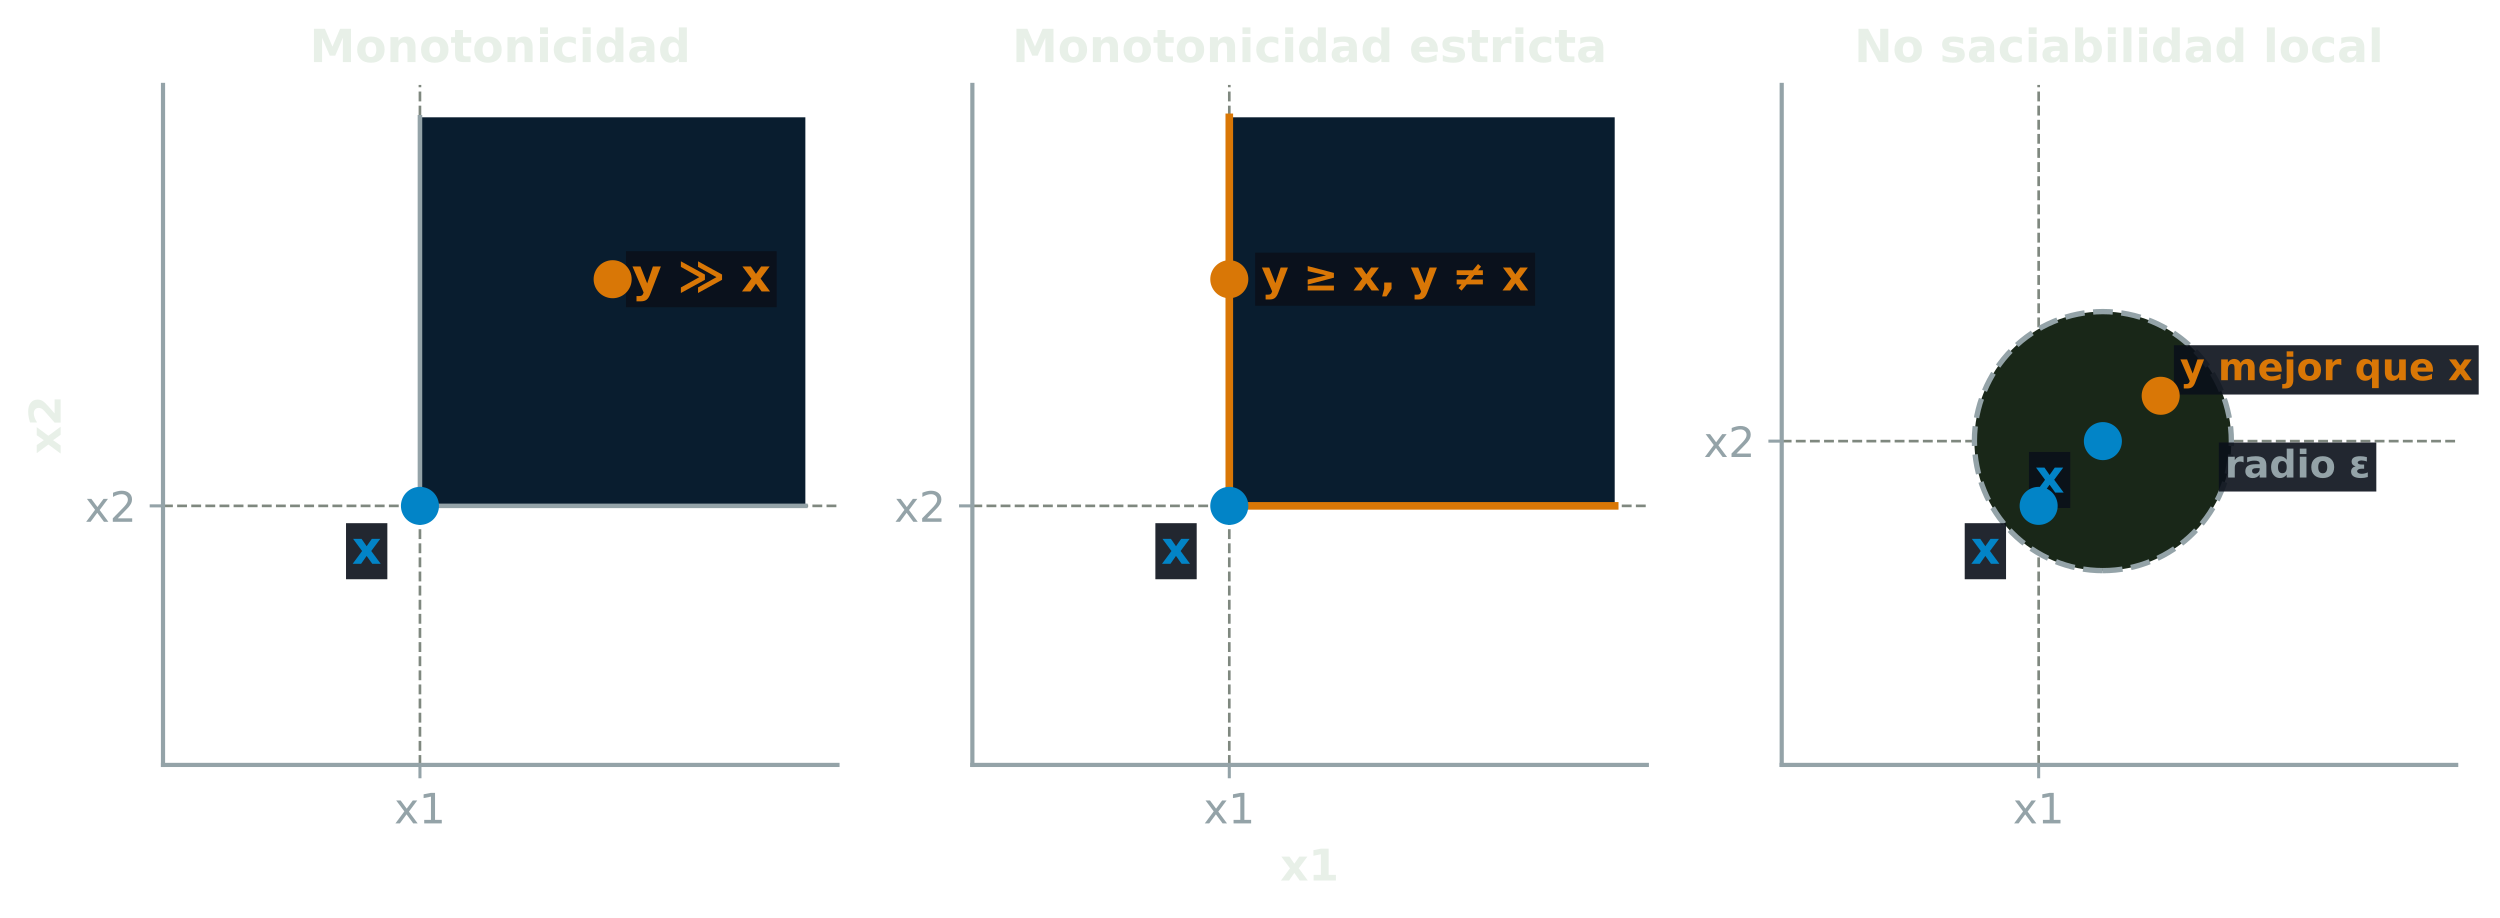
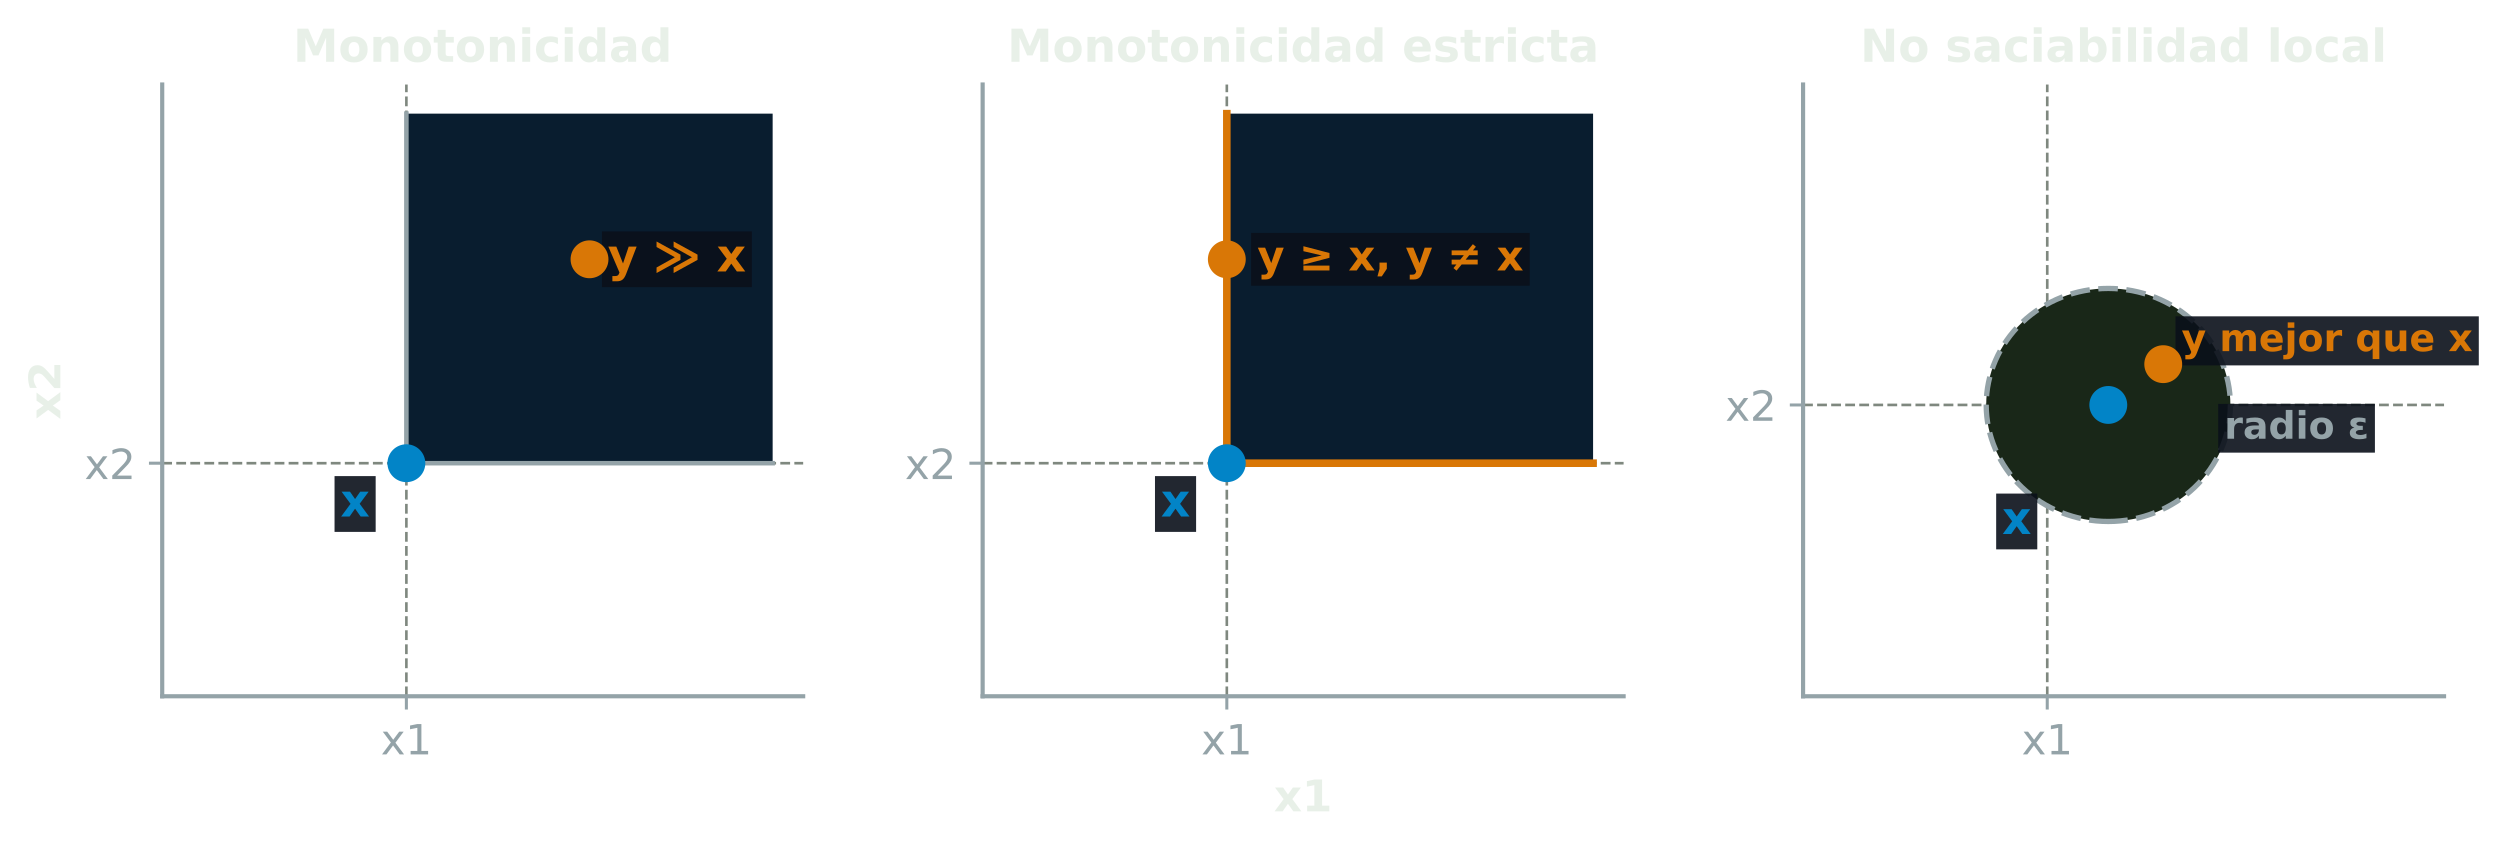
- <svg xmlns="http://www.w3.org/2000/svg" xmlns:xlink="http://www.w3.org/1999/xlink" width="656.997pt" height="240.998pt" viewBox="0 0 656.997 240.998" version="1.1">
+ <svg xmlns="http://www.w3.org/2000/svg" xmlns:xlink="http://www.w3.org/1999/xlink" width="660.259pt" height="223.862pt" viewBox="0 0 660.259 223.862" version="1.1">
  <defs>
    <style type="text/css">*{stroke-linejoin: round; stroke-linecap: butt}</style>
  </defs>
  <g id="figure_1">
    <g id="patch_1">
-       <path d="M 0 240.998  L 656.997 240.998  L 656.997 0  L 0 0  L 0 240.998  z " style="fill: none; opacity: 0" />
+       <path d="M 0 223.862  L 660.259 223.862  L 660.259 0  L 0 0  L 0 223.862  z " style="fill: none; opacity: 0" />
    </g>
    <g id="axes_1">
      <g id="patch_2">
-         <path d="M 42.839 201.022  L 220.086 201.022  L 220.086 22.318  L 42.839 22.318  L 42.839 201.022  z " style="fill: none" />
+         <path d="M 42.839 183.886  L 212.12 183.886  L 212.12 22.318  L 42.839 22.318  L 42.839 183.886  z " style="fill: none" />
      </g>
      <g id="patch_3">
-         <path d="M 110.362 132.944  L 211.646 132.944  L 211.646 30.828  L 110.362 30.828  z " clip-path="url(#pd3f8dc6377)" style="fill: #091d2f" />
+         <path d="M 107.327 122.336  L 204.059 122.336  L 204.059 30.012  L 107.327 30.012  z " clip-path="url(#pe775ac4c96)" style="fill: #091d2f" />
      </g>
      <g id="matplotlib.axis_1">
        <g id="xtick_1">
          <g id="line2d_1">
-             <path d="M 110.362 201.022  L 110.362 22.318  " clip-path="url(#pd3f8dc6377)" style="fill: none; stroke-dasharray: 2.59,1.12; stroke-dashoffset: 0; stroke: #2a3a2a; stroke-opacity: 0.6; stroke-width: 0.7" />
+             <path d="M 107.327 183.886  L 107.327 22.318  " clip-path="url(#pe775ac4c96)" style="fill: none; stroke-dasharray: 2.59,1.12; stroke-dashoffset: 0; stroke: #2a3a2a; stroke-opacity: 0.6; stroke-width: 0.7" />
          </g>
          <g id="line2d_2">
            <defs>
              <path id="m409fbe080f" d="M 0 0  L 0 3.5  " style="stroke: #94a3a8; stroke-width: 0.8" />
            </defs>
            <g>
-               <use xlink:href="#m409fbe080f" x="110.362" y="201.022" style="fill: #94a3a8; stroke: #94a3a8; stroke-width: 0.8" />
+               <use xlink:href="#m409fbe080f" x="107.327" y="183.886" style="fill: #94a3a8; stroke: #94a3a8; stroke-width: 0.8" />
            </g>
          </g>
          <g id="text_1">
-             <g style="fill: #94a3a8" transform="translate(103.6072 216.3804) scale(0.11 -0.11)">
+             <g style="fill: #94a3a8" transform="translate(100.5725 199.2444) scale(0.11 -0.11)">
              <defs>
                <path id="DejaVuSans-78" d="M 3513 3500  L 2247 1797  L 3578 0  L 2900 0  L 1881 1375  L 863 0  L 184 0  L 1544 1831  L 300 3500  L 978 3500  L 1906 2253  L 2834 3500  L 3513 3500  z " transform="scale(0.015625)" />
                <path id="DejaVuSans-31" d="M 794 531  L 1825 531  L 1825 4091  L 703 3866  L 703 4441  L 1819 4666  L 2450 4666  L 2450 531  L 3481 531  L 3481 0  L 794 0  L 794 531  z " transform="scale(0.015625)" />
              </defs>
              <use xlink:href="#DejaVuSans-78" />
              <use xlink:href="#DejaVuSans-31" x="59.18" />
            </g>
          </g>
        </g>
      </g>
      <g id="matplotlib.axis_2">
        <g id="ytick_1">
          <g id="line2d_3">
-             <path d="M 42.839 132.944  L 220.086 132.944  " clip-path="url(#pd3f8dc6377)" style="fill: none; stroke-dasharray: 2.59,1.12; stroke-dashoffset: 0; stroke: #2a3a2a; stroke-opacity: 0.6; stroke-width: 0.7" />
+             <path d="M 42.839 122.336  L 212.12 122.336  " clip-path="url(#pe775ac4c96)" style="fill: none; stroke-dasharray: 2.59,1.12; stroke-dashoffset: 0; stroke: #2a3a2a; stroke-opacity: 0.6; stroke-width: 0.7" />
          </g>
          <g id="line2d_4">
            <defs>
              <path id="m766cb33b4f" d="M 0 0  L -3.5 0  " style="stroke: #94a3a8; stroke-width: 0.8" />
            </defs>
            <g>
-               <use xlink:href="#m766cb33b4f" x="42.839" y="132.944" style="fill: #94a3a8; stroke: #94a3a8; stroke-width: 0.8" />
+               <use xlink:href="#m766cb33b4f" x="42.839" y="122.336" style="fill: #94a3a8; stroke: #94a3a8; stroke-width: 0.8" />
            </g>
          </g>
          <g id="text_2">
-             <g style="fill: #94a3a8" transform="translate(22.32984 137.1236) scale(0.11 -0.11)">
+             <g style="fill: #94a3a8" transform="translate(22.32984 126.5156) scale(0.11 -0.11)">
              <defs>
                <path id="DejaVuSans-32" d="M 1228 531  L 3431 531  L 3431 0  L 469 0  L 469 531  Q 828 903 1448 1529  Q 2069 2156 2228 2338  Q 2531 2678 2651 2914  Q 2772 3150 2772 3378  Q 2772 3750 2511 3984  Q 2250 4219 1831 4219  Q 1534 4219 1204 4116  Q 875 4013 500 3803  L 500 4441  Q 881 4594 1212 4672  Q 1544 4750 1819 4750  Q 2544 4750 2975 4387  Q 3406 4025 3406 3419  Q 3406 3131 3298 2873  Q 3191 2616 2906 2266  Q 2828 2175 2409 1742  Q 1991 1309 1228 531  z " transform="scale(0.015625)" />
              </defs>
              <use xlink:href="#DejaVuSans-78" />
              <use xlink:href="#DejaVuSans-32" x="59.18" />
            </g>
          </g>
        </g>
        <g id="text_3">
-           <g style="fill: #e8f0e8" transform="translate(15.9382 119.3796) rotate(-90) scale(0.115 -0.115)">
+           <g style="fill: #e8f0e8" transform="translate(15.9382 110.8116) rotate(-90) scale(0.115 -0.115)">
            <defs>
              <path id="DejaVuSans-Bold-78" d="M 1422 1791  L 159 3500  L 1344 3500  L 2059 2463  L 2784 3500  L 3969 3500  L 2706 1797  L 4031 0  L 2847 0  L 2059 1106  L 1281 0  L 97 0  L 1422 1791  z " transform="scale(0.015625)" />
              <path id="DejaVuSans-Bold-32" d="M 1844 884  L 3897 884  L 3897 0  L 506 0  L 506 884  L 2209 2388  Q 2438 2594 2547 2791  Q 2656 2988 2656 3200  Q 2656 3528 2436 3728  Q 2216 3928 1850 3928  Q 1569 3928 1234 3808  Q 900 3688 519 3450  L 519 4475  Q 925 4609 1322 4679  Q 1719 4750 2100 4750  Q 2938 4750 3402 4381  Q 3866 4013 3866 3353  Q 3866 2972 3669 2642  Q 3472 2313 2841 1759  L 1844 884  z " transform="scale(0.015625)" />
            </defs>
            <use xlink:href="#DejaVuSans-Bold-78" />
            <use xlink:href="#DejaVuSans-Bold-32" x="64.502" />
          </g>
        </g>
      </g>
      <g id="line2d_5">
-         <path d="M 110.362 132.944  L 211.646 132.944  " clip-path="url(#pd3f8dc6377)" style="fill: none; stroke: #94a3a8; stroke-width: 1.2; stroke-linecap: square" />
+         <path d="M 107.327 122.336  L 204.059 122.336  " clip-path="url(#pe775ac4c96)" style="fill: none; stroke: #94a3a8; stroke-width: 1.2; stroke-linecap: square" />
      </g>
      <g id="line2d_6">
-         <path d="M 110.362 132.944  L 110.362 30.828  " clip-path="url(#pd3f8dc6377)" style="fill: none; stroke: #94a3a8; stroke-width: 1.2; stroke-linecap: square" />
+         <path d="M 107.327 122.336  L 107.327 30.012  " clip-path="url(#pe775ac4c96)" style="fill: none; stroke: #94a3a8; stroke-width: 1.2; stroke-linecap: square" />
      </g>
      <g id="patch_4">
-         <path d="M 42.839 201.022  L 42.839 22.318  " style="fill: none; stroke: #94a3a8; stroke-width: 1.1; stroke-linejoin: miter; stroke-linecap: square" />
+         <path d="M 42.839 183.886  L 42.839 22.318  " style="fill: none; stroke: #94a3a8; stroke-width: 1.1; stroke-linejoin: miter; stroke-linecap: square" />
      </g>
      <g id="patch_5">
-         <path d="M 42.839 201.022  L 220.086 201.022  " style="fill: none; stroke: #94a3a8; stroke-width: 1.1; stroke-linejoin: miter; stroke-linecap: square" />
+         <path d="M 42.839 183.886  L 212.12 183.886  " style="fill: none; stroke: #94a3a8; stroke-width: 1.1; stroke-linejoin: miter; stroke-linecap: square" />
      </g>
      <g id="text_4">
        <g id="patch_6">
-           <path d="M 90.934 152.225  L 101.794 152.225  L 101.794 137.491  L 90.934 137.491  z " style="fill: #0a0f1a; opacity: 0.9" />
-         </g>
-         <g style="fill: #0284c7" transform="translate(92.4935 148.1693) scale(0.12 -0.12)">
+           <path d="M 88.354 140.474  L 99.214 140.474  L 99.214 125.741  L 88.354 125.741  z " style="fill: #0a0f1a; opacity: 0.9" />
+         </g>
+         <g style="fill: #0284c7" transform="translate(89.91399 136.4189) scale(0.12 -0.12)">
          <use xlink:href="#DejaVuSans-Bold-78" />
        </g>
      </g>
      <g id="text_5">
        <g id="patch_7">
-           <path d="M 164.508 80.743  L 204.108 80.743  L 204.108 66.01  L 164.508 66.01  z " style="fill: #0a0f1a; opacity: 0.9" />
-         </g>
-         <g style="fill: #d97706" transform="translate(166.0681 76.59391) scale(0.12 -0.12)">
+           <path d="M 158.97 75.847  L 198.57 75.847  L 198.57 61.114  L 158.97 61.114  z " style="fill: #0a0f1a; opacity: 0.9" />
+         </g>
+         <g style="fill: #d97706" transform="translate(160.5297 71.69791) scale(0.12 -0.12)">
          <defs>
            <path id="DejaVuSans-Bold-79" d="M 78 3500  L 1197 3500  L 2138 1125  L 2938 3500  L 4056 3500  L 2584 -331  Q 2363 -916 2067 -1148  Q 1772 -1381 1288 -1381  L 641 -1381  L 641 -647  L 991 -647  Q 1275 -647 1404 -556  Q 1534 -466 1606 -231  L 1638 -134  L 78 3500  z " transform="scale(0.015625)" />
            <path id="DejaVuSans-Bold-20" transform="scale(0.015625)" />
            <path id="DejaVuSans-Bold-226b" d="M 463 3444  L 463 4225  L 3831 2372  L 3831 1634  L 463 -219  L 463 563  L 3041 2003  L 463 3444  z M 2866 3444  L 2866 4225  L 6234 2372  L 6234 1634  L 2866 -219  L 2866 563  L 5444 2003  L 2866 3444  z " transform="scale(0.015625)" />
          </defs>
          <use xlink:href="#DejaVuSans-Bold-79" />
          <use xlink:href="#DejaVuSans-Bold-20" x="65.186" />
          <use xlink:href="#DejaVuSans-Bold-226b" x="100" />
          <use xlink:href="#DejaVuSans-Bold-20" x="204.688" />
          <use xlink:href="#DejaVuSans-Bold-78" x="239.502" />
        </g>
      </g>
      <g id="text_6">
-         <g style="fill: #e8f0e8" transform="translate(81.40587 16.31812) scale(0.12 -0.12)">
+         <g style="fill: #e8f0e8" transform="translate(77.42279 16.31812) scale(0.12 -0.12)">
          <defs>
            <path id="DejaVuSans-Bold-4d" d="M 588 4666  L 2119 4666  L 3181 2169  L 4250 4666  L 5778 4666  L 5778 0  L 4641 0  L 4641 3413  L 3566 897  L 2803 897  L 1728 3413  L 1728 0  L 588 0  L 588 4666  z " transform="scale(0.015625)" />
            <path id="DejaVuSans-Bold-6f" d="M 2203 2784  Q 1831 2784 1636 2517  Q 1441 2250 1441 1747  Q 1441 1244 1636 976  Q 1831 709 2203 709  Q 2569 709 2762 976  Q 2956 1244 2956 1747  Q 2956 2250 2762 2517  Q 2569 2784 2203 2784  z M 2203 3584  Q 3106 3584 3614 3096  Q 4122 2609 4122 1747  Q 4122 884 3614 396  Q 3106 -91 2203 -91  Q 1297 -91 786 396  Q 275 884 275 1747  Q 275 2609 786 3096  Q 1297 3584 2203 3584  z " transform="scale(0.015625)" />
            <path id="DejaVuSans-Bold-6e" d="M 4056 2131  L 4056 0  L 2931 0  L 2931 347  L 2931 1631  Q 2931 2084 2911 2256  Q 2891 2428 2841 2509  Q 2775 2619 2662 2680  Q 2550 2741 2406 2741  Q 2056 2741 1856 2470  Q 1656 2200 1656 1722  L 1656 0  L 538 0  L 538 3500  L 1656 3500  L 1656 2988  Q 1909 3294 2193 3439  Q 2478 3584 2822 3584  Q 3428 3584 3742 3212  Q 4056 2841 4056 2131  z " transform="scale(0.015625)" />
            <path id="DejaVuSans-Bold-74" d="M 1759 4494  L 1759 3500  L 2913 3500  L 2913 2700  L 1759 2700  L 1759 1216  Q 1759 972 1856 886  Q 1953 800 2241 800  L 2816 800  L 2816 0  L 1856 0  Q 1194 0 917 276  Q 641 553 641 1216  L 641 2700  L 84 2700  L 84 3500  L 641 3500  L 641 4494  L 1759 4494  z " transform="scale(0.015625)" />
            <path id="DejaVuSans-Bold-69" d="M 538 3500  L 1656 3500  L 1656 0  L 538 0  L 538 3500  z M 538 4863  L 1656 4863  L 1656 3950  L 538 3950  L 538 4863  z " transform="scale(0.015625)" />
            <path id="DejaVuSans-Bold-63" d="M 3366 3391  L 3366 2478  Q 3138 2634 2908 2709  Q 2678 2784 2431 2784  Q 1963 2784 1702 2511  Q 1441 2238 1441 1747  Q 1441 1256 1702 982  Q 1963 709 2431 709  Q 2694 709 2930 787  Q 3166 866 3366 1019  L 3366 103  Q 3103 6 2833 -42  Q 2563 -91 2291 -91  Q 1344 -91 809 395  Q 275 881 275 1747  Q 275 2613 809 3098  Q 1344 3584 2291 3584  Q 2566 3584 2833 3536  Q 3100 3488 3366 3391  z " transform="scale(0.015625)" />
            <path id="DejaVuSans-Bold-64" d="M 2919 2988  L 2919 4863  L 4044 4863  L 4044 0  L 2919 0  L 2919 506  Q 2688 197 2409 53  Q 2131 -91 1766 -91  Q 1119 -91 703 423  Q 288 938 288 1747  Q 288 2556 703 3070  Q 1119 3584 1766 3584  Q 2128 3584 2408 3439  Q 2688 3294 2919 2988  z M 2181 722  Q 2541 722 2730 984  Q 2919 1247 2919 1747  Q 2919 2247 2730 2509  Q 2541 2772 2181 2772  Q 1825 2772 1636 2509  Q 1447 2247 1447 1747  Q 1447 1247 1636 984  Q 1825 722 2181 722  z " transform="scale(0.015625)" />
            <path id="DejaVuSans-Bold-61" d="M 2106 1575  Q 1756 1575 1579 1456  Q 1403 1338 1403 1106  Q 1403 894 1545 773  Q 1688 653 1941 653  Q 2256 653 2472 879  Q 2688 1106 2688 1447  L 2688 1575  L 2106 1575  z M 3816 1997  L 3816 0  L 2688 0  L 2688 519  Q 2463 200 2181 54  Q 1900 -91 1497 -91  Q 953 -91 614 226  Q 275 544 275 1050  Q 275 1666 698 1953  Q 1122 2241 2028 2241  L 2688 2241  L 2688 2328  Q 2688 2594 2478 2717  Q 2269 2841 1825 2841  Q 1466 2841 1156 2769  Q 847 2697 581 2553  L 581 3406  Q 941 3494 1303 3539  Q 1666 3584 2028 3584  Q 2975 3584 3395 3211  Q 3816 2838 3816 1997  z " transform="scale(0.015625)" />
          </defs>
          <use xlink:href="#DejaVuSans-Bold-4d" />
          <use xlink:href="#DejaVuSans-Bold-6f" x="99.512" />
          <use xlink:href="#DejaVuSans-Bold-6e" x="168.213" />
          <use xlink:href="#DejaVuSans-Bold-6f" x="239.404" />
          <use xlink:href="#DejaVuSans-Bold-74" x="308.105" />
          <use xlink:href="#DejaVuSans-Bold-6f" x="355.908" />
          <use xlink:href="#DejaVuSans-Bold-6e" x="424.609" />
          <use xlink:href="#DejaVuSans-Bold-69" x="495.801" />
          <use xlink:href="#DejaVuSans-Bold-63" x="530.078" />
          <use xlink:href="#DejaVuSans-Bold-69" x="589.355" />
          <use xlink:href="#DejaVuSans-Bold-64" x="623.633" />
          <use xlink:href="#DejaVuSans-Bold-61" x="695.215" />
          <use xlink:href="#DejaVuSans-Bold-64" x="762.695" />
        </g>
      </g>
      <g id="line2d_7">
        <defs>
          <path id="m6213322181" d="M 0 4.5  C 1.193 4.5 2.338 4.026 3.182 3.182  C 4.026 2.338 4.5 1.193 4.5 0  C 4.5 -1.193 4.026 -2.338 3.182 -3.182  C 2.338 -4.026 1.193 -4.5 0 -4.5  C -1.193 -4.5 -2.338 -4.026 -3.182 -3.182  C -4.026 -2.338 -4.5 -1.193 -4.5 0  C -4.5 1.193 -4.026 2.338 -3.182 3.182  C -2.338 4.026 -1.193 4.5 0 4.5  z " style="stroke: #0284c7" />
        </defs>
-         <g clip-path="url(#pd3f8dc6377)">
-           <use xlink:href="#m6213322181" x="110.362" y="132.944" style="fill: #0284c7; stroke: #0284c7" />
+         <g clip-path="url(#pe775ac4c96)">
+           <use xlink:href="#m6213322181" x="107.327" y="122.336" style="fill: #0284c7; stroke: #0284c7" />
        </g>
      </g>
      <g id="line2d_8">
        <defs>
          <path id="m9be37b8112" d="M 0 4.5  C 1.193 4.5 2.338 4.026 3.182 3.182  C 4.026 2.338 4.5 1.193 4.5 0  C 4.5 -1.193 4.026 -2.338 3.182 -3.182  C 2.338 -4.026 1.193 -4.5 0 -4.5  C -1.193 -4.5 -2.338 -4.026 -3.182 -3.182  C -4.026 -2.338 -4.5 -1.193 -4.5 0  C -4.5 1.193 -4.026 2.338 -3.182 3.182  C -2.338 4.026 -1.193 4.5 0 4.5  z " style="stroke: #d97706" />
        </defs>
-         <g clip-path="url(#pd3f8dc6377)">
-           <use xlink:href="#m9be37b8112" x="161.004" y="73.376" style="fill: #d97706; stroke: #d97706" />
+         <g clip-path="url(#pe775ac4c96)">
+           <use xlink:href="#m9be37b8112" x="155.693" y="68.48" style="fill: #d97706; stroke: #d97706" />
        </g>
      </g>
    </g>
    <g id="axes_2">
      <g id="patch_8">
-         <path d="M 255.536 201.022  L 432.783 201.022  L 432.783 22.318  L 255.536 22.318  L 255.536 201.022  z " style="fill: none" />
+         <path d="M 259.519 183.886  L 428.8 183.886  L 428.8 22.318  L 259.519 22.318  L 259.519 183.886  z " style="fill: none" />
      </g>
      <g id="patch_9">
-         <path d="M 323.058 132.944  L 424.342 132.944  L 424.342 30.828  L 323.058 30.828  z " clip-path="url(#pd57db6c812)" style="fill: #091d2f" />
+         <path d="M 324.007 122.336  L 420.739 122.336  L 420.739 30.012  L 324.007 30.012  z " clip-path="url(#pebfa4ee20f)" style="fill: #091d2f" />
      </g>
      <g id="matplotlib.axis_3">
        <g id="xtick_2">
          <g id="line2d_9">
-             <path d="M 323.058 201.022  L 323.058 22.318  " clip-path="url(#pd57db6c812)" style="fill: none; stroke-dasharray: 2.59,1.12; stroke-dashoffset: 0; stroke: #2a3a2a; stroke-opacity: 0.6; stroke-width: 0.7" />
+             <path d="M 324.007 183.886  L 324.007 22.318  " clip-path="url(#pebfa4ee20f)" style="fill: none; stroke-dasharray: 2.59,1.12; stroke-dashoffset: 0; stroke: #2a3a2a; stroke-opacity: 0.6; stroke-width: 0.7" />
          </g>
          <g id="line2d_10">
            <g>
-               <use xlink:href="#m409fbe080f" x="323.058" y="201.022" style="fill: #94a3a8; stroke: #94a3a8; stroke-width: 0.8" />
+               <use xlink:href="#m409fbe080f" x="324.007" y="183.886" style="fill: #94a3a8; stroke: #94a3a8; stroke-width: 0.8" />
            </g>
          </g>
          <g id="text_7">
-             <g style="fill: #94a3a8" transform="translate(316.3037 216.3804) scale(0.11 -0.11)">
+             <g style="fill: #94a3a8" transform="translate(317.252 199.2444) scale(0.11 -0.11)">
              <use xlink:href="#DejaVuSans-78" />
              <use xlink:href="#DejaVuSans-31" x="59.18" />
            </g>
          </g>
        </g>
        <g id="text_8">
-           <g style="fill: #e8f0e8" transform="translate(336.4497 231.4063) scale(0.115 -0.115)">
+           <g style="fill: #e8f0e8" transform="translate(336.4497 214.2703) scale(0.115 -0.115)">
            <defs>
              <path id="DejaVuSans-Bold-31" d="M 750 831  L 1813 831  L 1813 3847  L 722 3622  L 722 4441  L 1806 4666  L 2950 4666  L 2950 831  L 4013 831  L 4013 0  L 750 0  L 750 831  z " transform="scale(0.015625)" />
            </defs>
            <use xlink:href="#DejaVuSans-Bold-78" />
            <use xlink:href="#DejaVuSans-Bold-31" x="64.502" />
          </g>
        </g>
      </g>
      <g id="matplotlib.axis_4">
        <g id="ytick_2">
          <g id="line2d_11">
-             <path d="M 255.536 132.944  L 432.783 132.944  " clip-path="url(#pd57db6c812)" style="fill: none; stroke-dasharray: 2.59,1.12; stroke-dashoffset: 0; stroke: #2a3a2a; stroke-opacity: 0.6; stroke-width: 0.7" />
+             <path d="M 259.519 122.336  L 428.8 122.336  " clip-path="url(#pebfa4ee20f)" style="fill: none; stroke-dasharray: 2.59,1.12; stroke-dashoffset: 0; stroke: #2a3a2a; stroke-opacity: 0.6; stroke-width: 0.7" />
          </g>
          <g id="line2d_12">
            <g>
-               <use xlink:href="#m766cb33b4f" x="255.536" y="132.944" style="fill: #94a3a8; stroke: #94a3a8; stroke-width: 0.8" />
+               <use xlink:href="#m766cb33b4f" x="259.519" y="122.336" style="fill: #94a3a8; stroke: #94a3a8; stroke-width: 0.8" />
            </g>
          </g>
          <g id="text_9">
-             <g style="fill: #94a3a8" transform="translate(235.0263 137.1236) scale(0.11 -0.11)">
+             <g style="fill: #94a3a8" transform="translate(239.0094 126.5156) scale(0.11 -0.11)">
              <use xlink:href="#DejaVuSans-78" />
              <use xlink:href="#DejaVuSans-32" x="59.18" />
            </g>
          </g>
        </g>
      </g>
      <g id="line2d_13">
-         <path d="M 323.058 132.944  L 424.342 132.944  " clip-path="url(#pd57db6c812)" style="fill: none; stroke: #d97706; stroke-width: 2; stroke-linecap: square" />
+         <path d="M 324.007 122.336  L 420.739 122.336  " clip-path="url(#pebfa4ee20f)" style="fill: none; stroke: #d97706; stroke-width: 2; stroke-linecap: square" />
      </g>
      <g id="line2d_14">
-         <path d="M 323.058 132.944  L 323.058 30.828  " clip-path="url(#pd57db6c812)" style="fill: none; stroke: #d97706; stroke-width: 2; stroke-linecap: square" />
+         <path d="M 324.007 122.336  L 324.007 30.012  " clip-path="url(#pebfa4ee20f)" style="fill: none; stroke: #d97706; stroke-width: 2; stroke-linecap: square" />
      </g>
      <g id="patch_10">
-         <path d="M 255.536 201.022  L 255.536 22.318  " style="fill: none; stroke: #94a3a8; stroke-width: 1.1; stroke-linejoin: miter; stroke-linecap: square" />
+         <path d="M 259.519 183.886  L 259.519 22.318  " style="fill: none; stroke: #94a3a8; stroke-width: 1.1; stroke-linejoin: miter; stroke-linecap: square" />
      </g>
      <g id="patch_11">
-         <path d="M 255.536 201.022  L 432.783 201.022  " style="fill: none; stroke: #94a3a8; stroke-width: 1.1; stroke-linejoin: miter; stroke-linecap: square" />
+         <path d="M 259.519 183.886  L 428.8 183.886  " style="fill: none; stroke: #94a3a8; stroke-width: 1.1; stroke-linejoin: miter; stroke-linecap: square" />
      </g>
      <g id="text_10">
        <g id="patch_12">
-           <path d="M 303.63 152.225  L 314.49 152.225  L 314.49 137.491  L 303.63 137.491  z " style="fill: #0a0f1a; opacity: 0.9" />
-         </g>
-         <g style="fill: #0284c7" transform="translate(305.19 148.1693) scale(0.12 -0.12)">
+           <path d="M 305.034 140.474  L 315.894 140.474  L 315.894 125.741  L 305.034 125.741  z " style="fill: #0a0f1a; opacity: 0.9" />
+         </g>
+         <g style="fill: #0284c7" transform="translate(306.5935 136.4189) scale(0.12 -0.12)">
          <use xlink:href="#DejaVuSans-Bold-78" />
        </g>
      </g>
      <g id="text_11">
        <g id="patch_13">
-           <path d="M 329.849 80.349  L 403.44 80.349  L 403.44 66.403  L 329.849 66.403  z " style="fill: #0a0f1a; opacity: 0.9" />
-         </g>
-         <g style="fill: #d97706" transform="translate(331.4987 76.32579) scale(0.11 -0.11)">
+           <path d="M 330.418 75.453  L 404.009 75.453  L 404.009 61.507  L 330.418 61.507  z " style="fill: #0a0f1a; opacity: 0.9" />
+         </g>
+         <g style="fill: #d97706" transform="translate(332.0677 71.42979) scale(0.11 -0.11)">
          <defs>
            <path id="DejaVuSans-Bold-2265" d="M 678 744  L 4684 744  L 4684 0  L 678 0  L 678 744  z M 678 2963  L 678 3725  L 4684 2681  L 4684 1947  L 678 897  L 678 1656  L 3481 2309  L 678 2963  z " transform="scale(0.015625)" />
            <path id="DejaVuSans-Bold-2c" d="M 653 1209  L 1778 1209  L 1778 256  L 1006 -909  L 341 -909  L 653 256  L 653 1209  z " transform="scale(0.015625)" />
            <path id="DejaVuSans-Bold-2260" d="M 678 3084  L 3150 3084  L 3938 4038  L 4403 3647  L 3950 3084  L 4684 3084  L 4684 2350  L 3378 2350  L 2834 1663  L 4684 1663  L 4684 922  L 2216 922  L 1428 -31  L 959 366  L 1416 922  L 678 922  L 678 1663  L 2003 1663  L 2553 2350  L 678 2350  L 678 3084  z " transform="scale(0.015625)" />
          </defs>
          <use xlink:href="#DejaVuSans-Bold-79" />
          <use xlink:href="#DejaVuSans-Bold-20" x="65.186" />
          <use xlink:href="#DejaVuSans-Bold-2265" x="100" />
          <use xlink:href="#DejaVuSans-Bold-20" x="183.789" />
          <use xlink:href="#DejaVuSans-Bold-78" x="218.604" />
          <use xlink:href="#DejaVuSans-Bold-2c" x="283.105" />
          <use xlink:href="#DejaVuSans-Bold-20" x="321.094" />
          <use xlink:href="#DejaVuSans-Bold-79" x="355.908" />
          <use xlink:href="#DejaVuSans-Bold-20" x="421.094" />
          <use xlink:href="#DejaVuSans-Bold-2260" x="455.908" />
          <use xlink:href="#DejaVuSans-Bold-20" x="539.697" />
          <use xlink:href="#DejaVuSans-Bold-78" x="574.512" />
        </g>
      </g>
      <g id="text_12">
        <g style="fill: #e8f0e8" transform="translate(266.0158 16.31812) scale(0.12 -0.12)">
          <defs>
            <path id="DejaVuSans-Bold-65" d="M 4031 1759  L 4031 1441  L 1416 1441  Q 1456 1047 1700 850  Q 1944 653 2381 653  Q 2734 653 3104 758  Q 3475 863 3866 1075  L 3866 213  Q 3469 63 3072 -14  Q 2675 -91 2278 -91  Q 1328 -91 801 392  Q 275 875 275 1747  Q 275 2603 792 3093  Q 1309 3584 2216 3584  Q 3041 3584 3536 3087  Q 4031 2591 4031 1759  z M 2881 2131  Q 2881 2450 2695 2645  Q 2509 2841 2209 2841  Q 1884 2841 1681 2658  Q 1478 2475 1428 2131  L 2881 2131  z " transform="scale(0.015625)" />
            <path id="DejaVuSans-Bold-73" d="M 3272 3391  L 3272 2541  Q 2913 2691 2578 2766  Q 2244 2841 1947 2841  Q 1628 2841 1473 2761  Q 1319 2681 1319 2516  Q 1319 2381 1436 2309  Q 1553 2238 1856 2203  L 2053 2175  Q 2913 2066 3209 1816  Q 3506 1566 3506 1031  Q 3506 472 3093 190  Q 2681 -91 1863 -91  Q 1516 -91 1145 -36  Q 775 19 384 128  L 384 978  Q 719 816 1070 734  Q 1422 653 1784 653  Q 2113 653 2278 743  Q 2444 834 2444 1013  Q 2444 1163 2330 1236  Q 2216 1309 1875 1350  L 1678 1375  Q 931 1469 631 1722  Q 331 1975 331 2491  Q 331 3047 712 3315  Q 1094 3584 1881 3584  Q 2191 3584 2531 3537  Q 2872 3491 3272 3391  z " transform="scale(0.015625)" />
            <path id="DejaVuSans-Bold-72" d="M 3138 2547  Q 2991 2616 2845 2648  Q 2700 2681 2553 2681  Q 2122 2681 1889 2404  Q 1656 2128 1656 1613  L 1656 0  L 538 0  L 538 3500  L 1656 3500  L 1656 2925  Q 1872 3269 2151 3426  Q 2431 3584 2822 3584  Q 2878 3584 2943 3579  Q 3009 3575 3134 3559  L 3138 2547  z " transform="scale(0.015625)" />
          </defs>
          <use xlink:href="#DejaVuSans-Bold-4d" />
          <use xlink:href="#DejaVuSans-Bold-6f" x="99.512" />
          <use xlink:href="#DejaVuSans-Bold-6e" x="168.213" />
          <use xlink:href="#DejaVuSans-Bold-6f" x="239.404" />
          <use xlink:href="#DejaVuSans-Bold-74" x="308.105" />
          <use xlink:href="#DejaVuSans-Bold-6f" x="355.908" />
          <use xlink:href="#DejaVuSans-Bold-6e" x="424.609" />
          <use xlink:href="#DejaVuSans-Bold-69" x="495.801" />
          <use xlink:href="#DejaVuSans-Bold-63" x="530.078" />
          <use xlink:href="#DejaVuSans-Bold-69" x="589.355" />
          <use xlink:href="#DejaVuSans-Bold-64" x="623.633" />
          <use xlink:href="#DejaVuSans-Bold-61" x="695.215" />
          <use xlink:href="#DejaVuSans-Bold-64" x="762.695" />
          <use xlink:href="#DejaVuSans-Bold-20" x="834.277" />
          <use xlink:href="#DejaVuSans-Bold-65" x="869.092" />
          <use xlink:href="#DejaVuSans-Bold-73" x="936.914" />
          <use xlink:href="#DejaVuSans-Bold-74" x="996.436" />
          <use xlink:href="#DejaVuSans-Bold-72" x="1044.238" />
          <use xlink:href="#DejaVuSans-Bold-69" x="1093.555" />
          <use xlink:href="#DejaVuSans-Bold-63" x="1127.832" />
          <use xlink:href="#DejaVuSans-Bold-74" x="1187.109" />
          <use xlink:href="#DejaVuSans-Bold-61" x="1234.912" />
        </g>
      </g>
      <g id="line2d_15">
-         <g clip-path="url(#pd57db6c812)">
-           <use xlink:href="#m6213322181" x="323.058" y="132.944" style="fill: #0284c7; stroke: #0284c7" />
+         <g clip-path="url(#pebfa4ee20f)">
+           <use xlink:href="#m6213322181" x="324.007" y="122.336" style="fill: #0284c7; stroke: #0284c7" />
        </g>
      </g>
      <g id="line2d_16">
-         <g clip-path="url(#pd57db6c812)">
-           <use xlink:href="#m9be37b8112" x="323.058" y="73.376" style="fill: #d97706; stroke: #d97706" />
+         <g clip-path="url(#pebfa4ee20f)">
+           <use xlink:href="#m9be37b8112" x="324.007" y="68.48" style="fill: #d97706; stroke: #d97706" />
        </g>
      </g>
    </g>
    <g id="axes_3">
      <g id="patch_14">
-         <path d="M 468.232 201.022  L 645.479 201.022  L 645.479 22.318  L 468.232 22.318  L 468.232 201.022  z " style="fill: none" />
+         <path d="M 476.198 183.886  L 645.479 183.886  L 645.479 22.318  L 476.198 22.318  L 476.198 183.886  z " style="fill: none" />
      </g>
      <g id="matplotlib.axis_5">
        <g id="xtick_3">
          <g id="line2d_17">
-             <path d="M 535.755 201.022  L 535.755 22.318  " clip-path="url(#p773703d5c3)" style="fill: none; stroke-dasharray: 2.59,1.12; stroke-dashoffset: 0; stroke: #2a3a2a; stroke-opacity: 0.6; stroke-width: 0.7" />
+             <path d="M 540.686 183.886  L 540.686 22.318  " clip-path="url(#p8e0cf255f2)" style="fill: none; stroke-dasharray: 2.59,1.12; stroke-dashoffset: 0; stroke: #2a3a2a; stroke-opacity: 0.6; stroke-width: 0.7" />
          </g>
          <g id="line2d_18">
            <g>
-               <use xlink:href="#m409fbe080f" x="535.755" y="201.022" style="fill: #94a3a8; stroke: #94a3a8; stroke-width: 0.8" />
+               <use xlink:href="#m409fbe080f" x="540.686" y="183.886" style="fill: #94a3a8; stroke: #94a3a8; stroke-width: 0.8" />
            </g>
          </g>
          <g id="text_13">
-             <g style="fill: #94a3a8" transform="translate(529.0002 216.3804) scale(0.11 -0.11)">
+             <g style="fill: #94a3a8" transform="translate(533.9316 199.2444) scale(0.11 -0.11)">
              <use xlink:href="#DejaVuSans-78" />
              <use xlink:href="#DejaVuSans-31" x="59.18" />
            </g>
          </g>
        </g>
      </g>
      <g id="matplotlib.axis_6">
        <g id="ytick_3">
          <g id="line2d_19">
-             <path d="M 468.232 115.925  L 645.479 115.925  " clip-path="url(#p773703d5c3)" style="fill: none; stroke-dasharray: 2.59,1.12; stroke-dashoffset: 0; stroke: #2a3a2a; stroke-opacity: 0.6; stroke-width: 0.7" />
+             <path d="M 476.198 106.949  L 645.479 106.949  " clip-path="url(#p8e0cf255f2)" style="fill: none; stroke-dasharray: 2.59,1.12; stroke-dashoffset: 0; stroke: #2a3a2a; stroke-opacity: 0.6; stroke-width: 0.7" />
          </g>
          <g id="line2d_20">
            <g>
-               <use xlink:href="#m766cb33b4f" x="468.232" y="115.925" style="fill: #94a3a8; stroke: #94a3a8; stroke-width: 0.8" />
+               <use xlink:href="#m766cb33b4f" x="476.198" y="106.949" style="fill: #94a3a8; stroke: #94a3a8; stroke-width: 0.8" />
            </g>
          </g>
          <g id="text_14">
-             <g style="fill: #94a3a8" transform="translate(447.7228 120.1041) scale(0.11 -0.11)">
+             <g style="fill: #94a3a8" transform="translate(455.6889 111.1281) scale(0.11 -0.11)">
              <use xlink:href="#DejaVuSans-78" />
              <use xlink:href="#DejaVuSans-32" x="59.18" />
            </g>
          </g>
        </g>
      </g>
      <g id="patch_15">
-         <path d="M 552.636 149.964  C 561.589 149.964 570.177 146.377 576.508 139.994  C 582.84 133.611 586.397 124.952 586.397 115.925  C 586.397 106.898 582.84 98.239 576.508 91.856  C 570.177 85.473 561.589 81.886 552.636 81.886  C 543.682 81.886 535.094 85.473 528.763 91.856  C 522.431 98.239 518.874 106.898 518.874 115.925  C 518.874 124.952 522.431 133.611 528.763 139.994  C 535.094 146.377 543.682 149.964 552.636 149.964  z " clip-path="url(#p773703d5c3)" style="fill: #192718; stroke-dasharray: 5.18,2.24; stroke-dashoffset: 0; stroke: #94a3a8; stroke-width: 1.4; stroke-linejoin: miter" />
+         <path d="M 556.808 137.724  C 565.359 137.724 573.562 134.481 579.608 128.71  C 585.655 122.939 589.052 115.111 589.052 106.949  C 589.052 98.787 585.655 90.959 579.608 85.188  C 573.562 79.417 565.359 76.174 556.808 76.174  C 548.257 76.174 540.055 79.417 534.008 85.188  C 527.962 90.959 524.564 98.787 524.564 106.949  C 524.564 115.111 527.962 122.939 534.008 128.71  C 540.055 134.481 548.257 137.724 556.808 137.724  z " clip-path="url(#p8e0cf255f2)" style="fill: #192718; stroke-dasharray: 5.18,2.24; stroke-dashoffset: 0; stroke: #94a3a8; stroke-width: 1.4; stroke-linejoin: miter" />
      </g>
      <g id="patch_16">
-         <path d="M 468.232 201.022  L 468.232 22.318  " style="fill: none; stroke: #94a3a8; stroke-width: 1.1; stroke-linejoin: miter; stroke-linecap: square" />
+         <path d="M 476.198 183.886  L 476.198 22.318  " style="fill: none; stroke: #94a3a8; stroke-width: 1.1; stroke-linejoin: miter; stroke-linecap: square" />
      </g>
      <g id="patch_17">
-         <path d="M 468.232 201.022  L 645.479 201.022  " style="fill: none; stroke: #94a3a8; stroke-width: 1.1; stroke-linejoin: miter; stroke-linecap: square" />
+         <path d="M 476.198 183.886  L 645.479 183.886  " style="fill: none; stroke: #94a3a8; stroke-width: 1.1; stroke-linejoin: miter; stroke-linecap: square" />
      </g>
      <g id="text_15">
        <g id="patch_18">
-           <path d="M 516.326 152.225  L 527.186 152.225  L 527.186 137.491  L 516.326 137.491  z " style="fill: #0a0f1a; opacity: 0.9" />
-         </g>
-         <g style="fill: #0284c7" transform="translate(517.8864 148.1693) scale(0.12 -0.12)">
+           <path d="M 527.195 145.091  L 538.055 145.091  L 538.055 130.357  L 527.195 130.357  z " style="fill: #0a0f1a; opacity: 0.9" />
+         </g>
+         <g style="fill: #0284c7" transform="translate(528.7553 141.0351) scale(0.12 -0.12)">
          <use xlink:href="#DejaVuSans-Bold-78" />
        </g>
      </g>
      <g id="text_16">
        <g id="patch_19">
-           <path d="M 533.207 133.504  L 544.067 133.504  L 544.067 118.77  L 533.207 118.77  z " style="fill: #0a0f1a; opacity: 0.9" />
-         </g>
-         <g style="fill: #0284c7" transform="translate(534.7671 129.4479) scale(0.12 -0.12)">
-           <use xlink:href="#DejaVuSans-Bold-78" />
-         </g>
-       </g>
-       <g id="text_17">
-         <g id="patch_20">
-           <path d="M 571.292 103.682  L 651.397 103.682  L 651.397 90.725  L 571.292 90.725  z " style="fill: #0a0f1a; opacity: 0.9" />
-         </g>
-         <g style="fill: #d97706" transform="translate(572.8923 99.92392) scale(0.1 -0.1)">
+           <path d="M 574.555 96.501  L 654.659 96.501  L 654.659 83.545  L 574.555 83.545  z " style="fill: #0a0f1a; opacity: 0.9" />
+         </g>
+         <g style="fill: #d97706" transform="translate(576.1547 92.74312) scale(0.1 -0.1)">
          <defs>
            <path id="DejaVuSans-Bold-6d" d="M 3781 2919  Q 3994 3244 4286 3414  Q 4578 3584 4928 3584  Q 5531 3584 5847 3212  Q 6163 2841 6163 2131  L 6163 0  L 5038 0  L 5038 1825  Q 5041 1866 5042 1909  Q 5044 1953 5044 2034  Q 5044 2406 4934 2573  Q 4825 2741 4581 2741  Q 4263 2741 4089 2478  Q 3916 2216 3909 1719  L 3909 0  L 2784 0  L 2784 1825  Q 2784 2406 2684 2573  Q 2584 2741 2328 2741  Q 2006 2741 1831 2477  Q 1656 2213 1656 1722  L 1656 0  L 531 0  L 531 3500  L 1656 3500  L 1656 2988  Q 1863 3284 2130 3434  Q 2397 3584 2719 3584  Q 3081 3584 3359 3409  Q 3638 3234 3781 2919  z " transform="scale(0.015625)" />
            <path id="DejaVuSans-Bold-6a" d="M 538 3500  L 1656 3500  L 1656 63  Q 1656 -641 1318 -1011  Q 981 -1381 341 -1381  L -213 -1381  L -213 -647  L -19 -647  Q 300 -647 419 -503  Q 538 -359 538 63  L 538 3500  z M 538 4863  L 1656 4863  L 1656 3950  L 538 3950  L 538 4863  z " transform="scale(0.015625)" />
            <path id="DejaVuSans-Bold-71" d="M 2181 2772  Q 1825 2772 1636 2509  Q 1447 2247 1447 1747  Q 1447 1247 1636 984  Q 1825 722 2181 722  Q 2541 722 2730 984  Q 2919 1247 2919 1747  Q 2919 2247 2730 2509  Q 2541 2772 2181 2772  z M 2919 506  Q 2688 197 2409 53  Q 2131 -91 1766 -91  Q 1119 -91 703 423  Q 288 938 288 1747  Q 288 2556 703 3067  Q 1119 3578 1766 3578  Q 2131 3578 2409 3434  Q 2688 3291 2919 2981  L 2919 3500  L 4044 3500  L 4044 -1331  L 2919 -1331  L 2919 506  z " transform="scale(0.015625)" />
            <path id="DejaVuSans-Bold-75" d="M 500 1363  L 500 3500  L 1625 3500  L 1625 3150  Q 1625 2866 1622 2436  Q 1619 2006 1619 1863  Q 1619 1441 1641 1255  Q 1663 1069 1716 984  Q 1784 875 1895 815  Q 2006 756 2150 756  Q 2500 756 2700 1025  Q 2900 1294 2900 1772  L 2900 3500  L 4019 3500  L 4019 0  L 2900 0  L 2900 506  Q 2647 200 2364 54  Q 2081 -91 1741 -91  Q 1134 -91 817 281  Q 500 653 500 1363  z " transform="scale(0.015625)" />
          </defs>
          <use xlink:href="#DejaVuSans-Bold-79" />
          <use xlink:href="#DejaVuSans-Bold-20" x="65.186" />
          <use xlink:href="#DejaVuSans-Bold-6d" x="100" />
          <use xlink:href="#DejaVuSans-Bold-65" x="204.199" />
          <use xlink:href="#DejaVuSans-Bold-6a" x="272.021" />
          <use xlink:href="#DejaVuSans-Bold-6f" x="306.299" />
          <use xlink:href="#DejaVuSans-Bold-72" x="375" />
          <use xlink:href="#DejaVuSans-Bold-20" x="424.316" />
          <use xlink:href="#DejaVuSans-Bold-71" x="459.131" />
          <use xlink:href="#DejaVuSans-Bold-75" x="530.713" />
          <use xlink:href="#DejaVuSans-Bold-65" x="601.904" />
          <use xlink:href="#DejaVuSans-Bold-20" x="669.727" />
          <use xlink:href="#DejaVuSans-Bold-78" x="704.541" />
        </g>
      </g>
-       <g id="text_18">
-         <g id="patch_21">
-           <path d="M 583.109 129.172  L 624.493 129.172  L 624.493 116.294  L 583.109 116.294  z " style="fill: #0a0f1a; opacity: 0.9" />
-         </g>
-         <g style="fill: #94a3a8" transform="translate(584.7088 125.4921) scale(0.1 -0.1)">
+       <g id="text_17">
+         <g id="patch_20">
+           <path d="M 585.84 119.543  L 627.224 119.543  L 627.224 106.665  L 585.84 106.665  z " style="fill: #0a0f1a; opacity: 0.9" />
+         </g>
+         <g style="fill: #94a3a8" transform="translate(587.4401 115.8633) scale(0.1 -0.1)">
          <defs>
            <path id="DejaVuSans-Bold-3b5" d="M 1116 1888  Q 778 1966 606 2163  Q 431 2363 431 2666  Q 431 3138 794 3359  Q 1156 3584 1881 3584  Q 2153 3584 2431 3547  Q 2713 3509 2997 3434  L 2997 2688  Q 2809 2772 2543 2822  Q 2278 2872 2094 2872  Q 1797 2872 1625 2763  Q 1450 2650 1450 2519  Q 1450 2381 1628 2275  Q 1784 2181 2150 2181  L 2538 2181  L 2538 1481  L 2169 1481  Q 1766 1481 1572 1366  Q 1363 1244 1363 1056  Q 1363 875 1569 750  Q 1772 628 2134 628  Q 2375 628 2641 691  Q 2934 759 3156 872  L 3156 84  Q 2875 -3 2588 -47  Q 2297 -91 2009 -91  Q 1194 -91 769 181  Q 344 453 344 994  Q 344 1344 541 1569  Q 738 1794 1116 1888  z " transform="scale(0.015625)" />
          </defs>
          <use xlink:href="#DejaVuSans-Bold-72" />
          <use xlink:href="#DejaVuSans-Bold-61" x="49.316" />
          <use xlink:href="#DejaVuSans-Bold-64" x="116.797" />
          <use xlink:href="#DejaVuSans-Bold-69" x="188.379" />
          <use xlink:href="#DejaVuSans-Bold-6f" x="222.656" />
          <use xlink:href="#DejaVuSans-Bold-20" x="291.357" />
          <use xlink:href="#DejaVuSans-Bold-3b5" x="326.172" />
        </g>
      </g>
-       <g id="text_19">
-         <g style="fill: #e8f0e8" transform="translate(487.3063 16.31812) scale(0.12 -0.12)">
+       <g id="text_18">
+         <g style="fill: #e8f0e8" transform="translate(491.2894 16.31812) scale(0.12 -0.12)">
          <defs>
            <path id="DejaVuSans-Bold-4e" d="M 588 4666  L 1931 4666  L 3628 1466  L 3628 4666  L 4769 4666  L 4769 0  L 3425 0  L 1728 3200  L 1728 0  L 588 0  L 588 4666  z " transform="scale(0.015625)" />
            <path id="DejaVuSans-Bold-62" d="M 2400 722  Q 2759 722 2948 984  Q 3138 1247 3138 1747  Q 3138 2247 2948 2509  Q 2759 2772 2400 2772  Q 2041 2772 1848 2508  Q 1656 2244 1656 1747  Q 1656 1250 1848 986  Q 2041 722 2400 722  z M 1656 2988  Q 1888 3294 2169 3439  Q 2450 3584 2816 3584  Q 3463 3584 3878 3070  Q 4294 2556 4294 1747  Q 4294 938 3878 423  Q 3463 -91 2816 -91  Q 2450 -91 2169 54  Q 1888 200 1656 506  L 1656 0  L 538 0  L 538 4863  L 1656 4863  L 1656 2988  z " transform="scale(0.015625)" />
            <path id="DejaVuSans-Bold-6c" d="M 538 4863  L 1656 4863  L 1656 0  L 538 0  L 538 4863  z " transform="scale(0.015625)" />
          </defs>
          <use xlink:href="#DejaVuSans-Bold-4e" />
          <use xlink:href="#DejaVuSans-Bold-6f" x="83.691" />
          <use xlink:href="#DejaVuSans-Bold-20" x="152.393" />
          <use xlink:href="#DejaVuSans-Bold-73" x="187.207" />
          <use xlink:href="#DejaVuSans-Bold-61" x="246.729" />
          <use xlink:href="#DejaVuSans-Bold-63" x="314.209" />
          <use xlink:href="#DejaVuSans-Bold-69" x="373.486" />
          <use xlink:href="#DejaVuSans-Bold-61" x="407.764" />
          <use xlink:href="#DejaVuSans-Bold-62" x="475.244" />
          <use xlink:href="#DejaVuSans-Bold-69" x="546.826" />
          <use xlink:href="#DejaVuSans-Bold-6c" x="581.104" />
          <use xlink:href="#DejaVuSans-Bold-69" x="615.381" />
          <use xlink:href="#DejaVuSans-Bold-64" x="649.658" />
          <use xlink:href="#DejaVuSans-Bold-61" x="721.24" />
          <use xlink:href="#DejaVuSans-Bold-64" x="788.721" />
          <use xlink:href="#DejaVuSans-Bold-20" x="860.303" />
          <use xlink:href="#DejaVuSans-Bold-6c" x="895.117" />
          <use xlink:href="#DejaVuSans-Bold-6f" x="929.395" />
          <use xlink:href="#DejaVuSans-Bold-63" x="998.096" />
          <use xlink:href="#DejaVuSans-Bold-61" x="1057.373" />
          <use xlink:href="#DejaVuSans-Bold-6c" x="1124.854" />
        </g>
      </g>
      <g id="line2d_21">
-         <g clip-path="url(#p773703d5c3)">
-           <use xlink:href="#m6213322181" x="535.755" y="132.944" style="fill: #0284c7; stroke: #0284c7" />
+         <g clip-path="url(#p8e0cf255f2)">
+           <use xlink:href="#m6213322181" x="556.808" y="106.949" style="fill: #0284c7; stroke: #0284c7" />
        </g>
      </g>
      <g id="line2d_22">
-         <g clip-path="url(#p773703d5c3)">
-           <use xlink:href="#m6213322181" x="552.636" y="115.925" style="fill: #0284c7; stroke: #0284c7" />
-         </g>
-       </g>
-       <g id="line2d_23">
-         <g clip-path="url(#p773703d5c3)">
-           <use xlink:href="#m9be37b8112" x="567.828" y="104.011" style="fill: #d97706; stroke: #d97706" />
+         <g clip-path="url(#p8e0cf255f2)">
+           <use xlink:href="#m9be37b8112" x="571.318" y="96.178" style="fill: #d97706; stroke: #d97706" />
        </g>
      </g>
    </g>
  </g>
  <defs>
-     <clipPath id="pd3f8dc6377">
-       <rect x="42.839" y="22.318" width="177.247" height="178.704" />
+     <clipPath id="pe775ac4c96">
+       <rect x="42.839" y="22.318" width="169.281" height="161.568" />
    </clipPath>
-     <clipPath id="pd57db6c812">
-       <rect x="255.536" y="22.318" width="177.247" height="178.704" />
+     <clipPath id="pebfa4ee20f">
+       <rect x="259.519" y="22.318" width="169.281" height="161.568" />
    </clipPath>
-     <clipPath id="p773703d5c3">
-       <rect x="468.232" y="22.318" width="177.247" height="178.704" />
+     <clipPath id="p8e0cf255f2">
+       <rect x="476.198" y="22.318" width="169.281" height="161.568" />
    </clipPath>
  </defs>
</svg>
